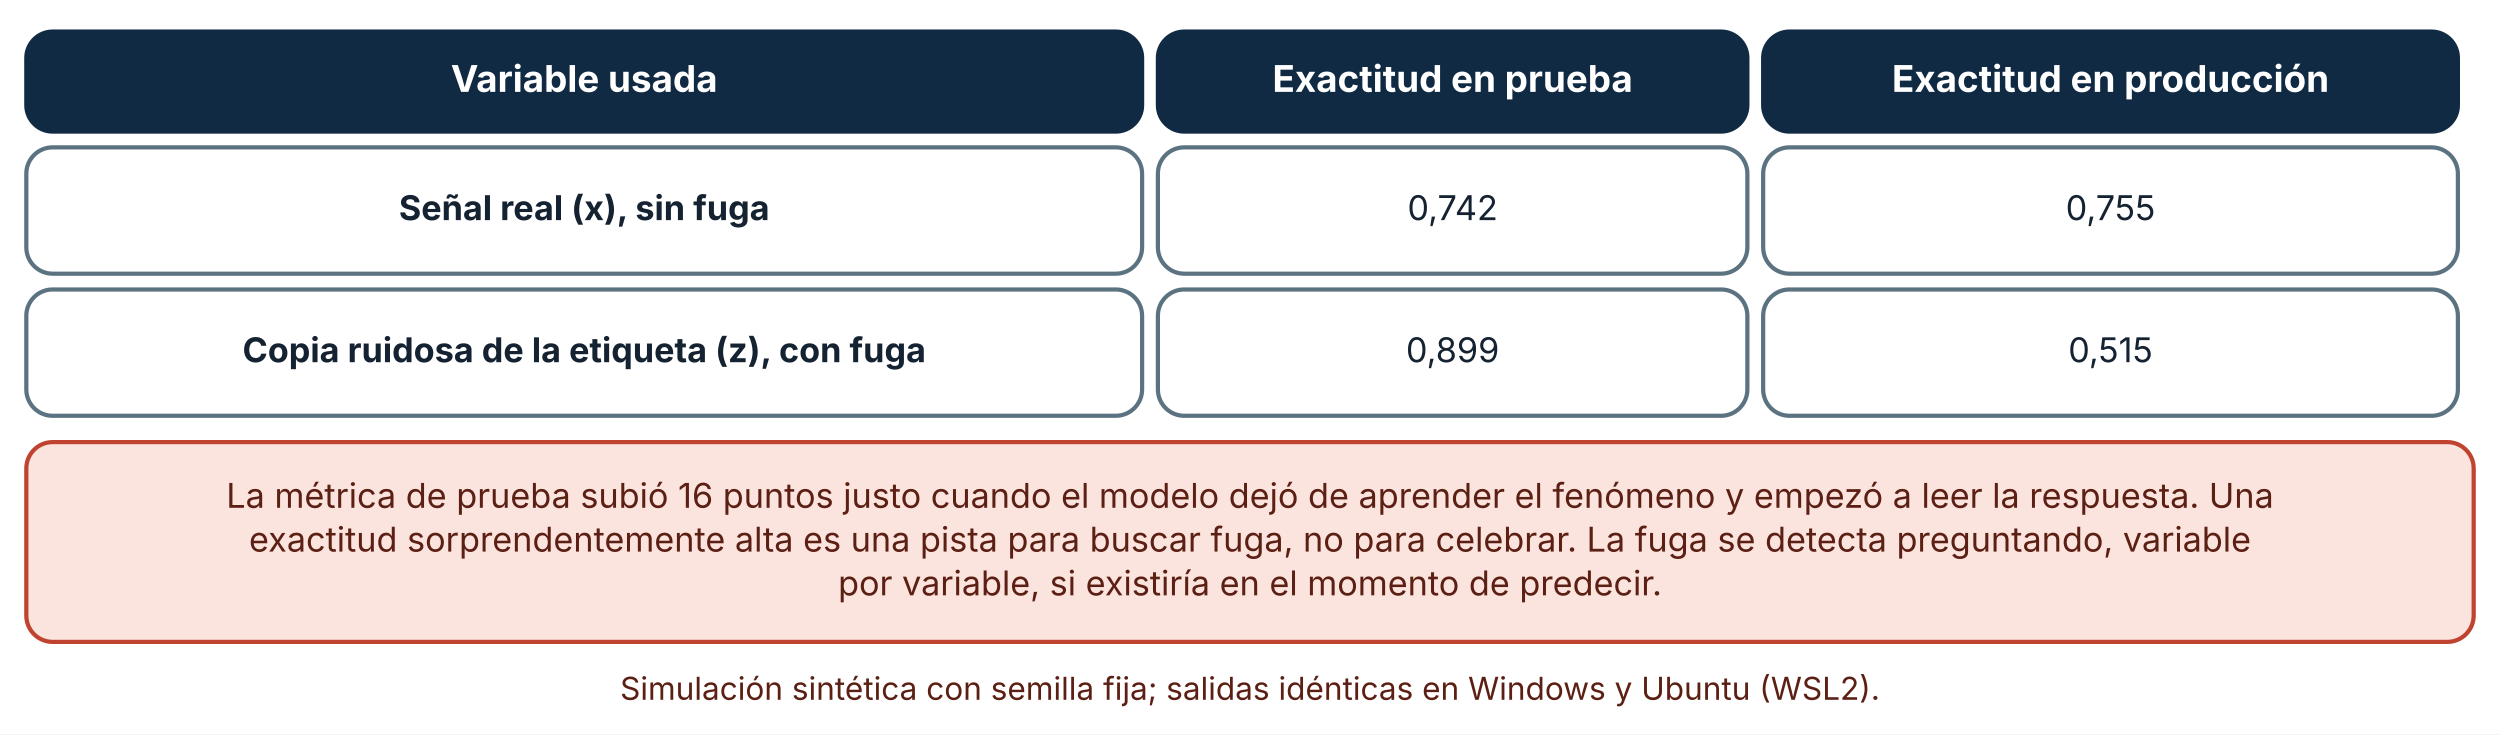
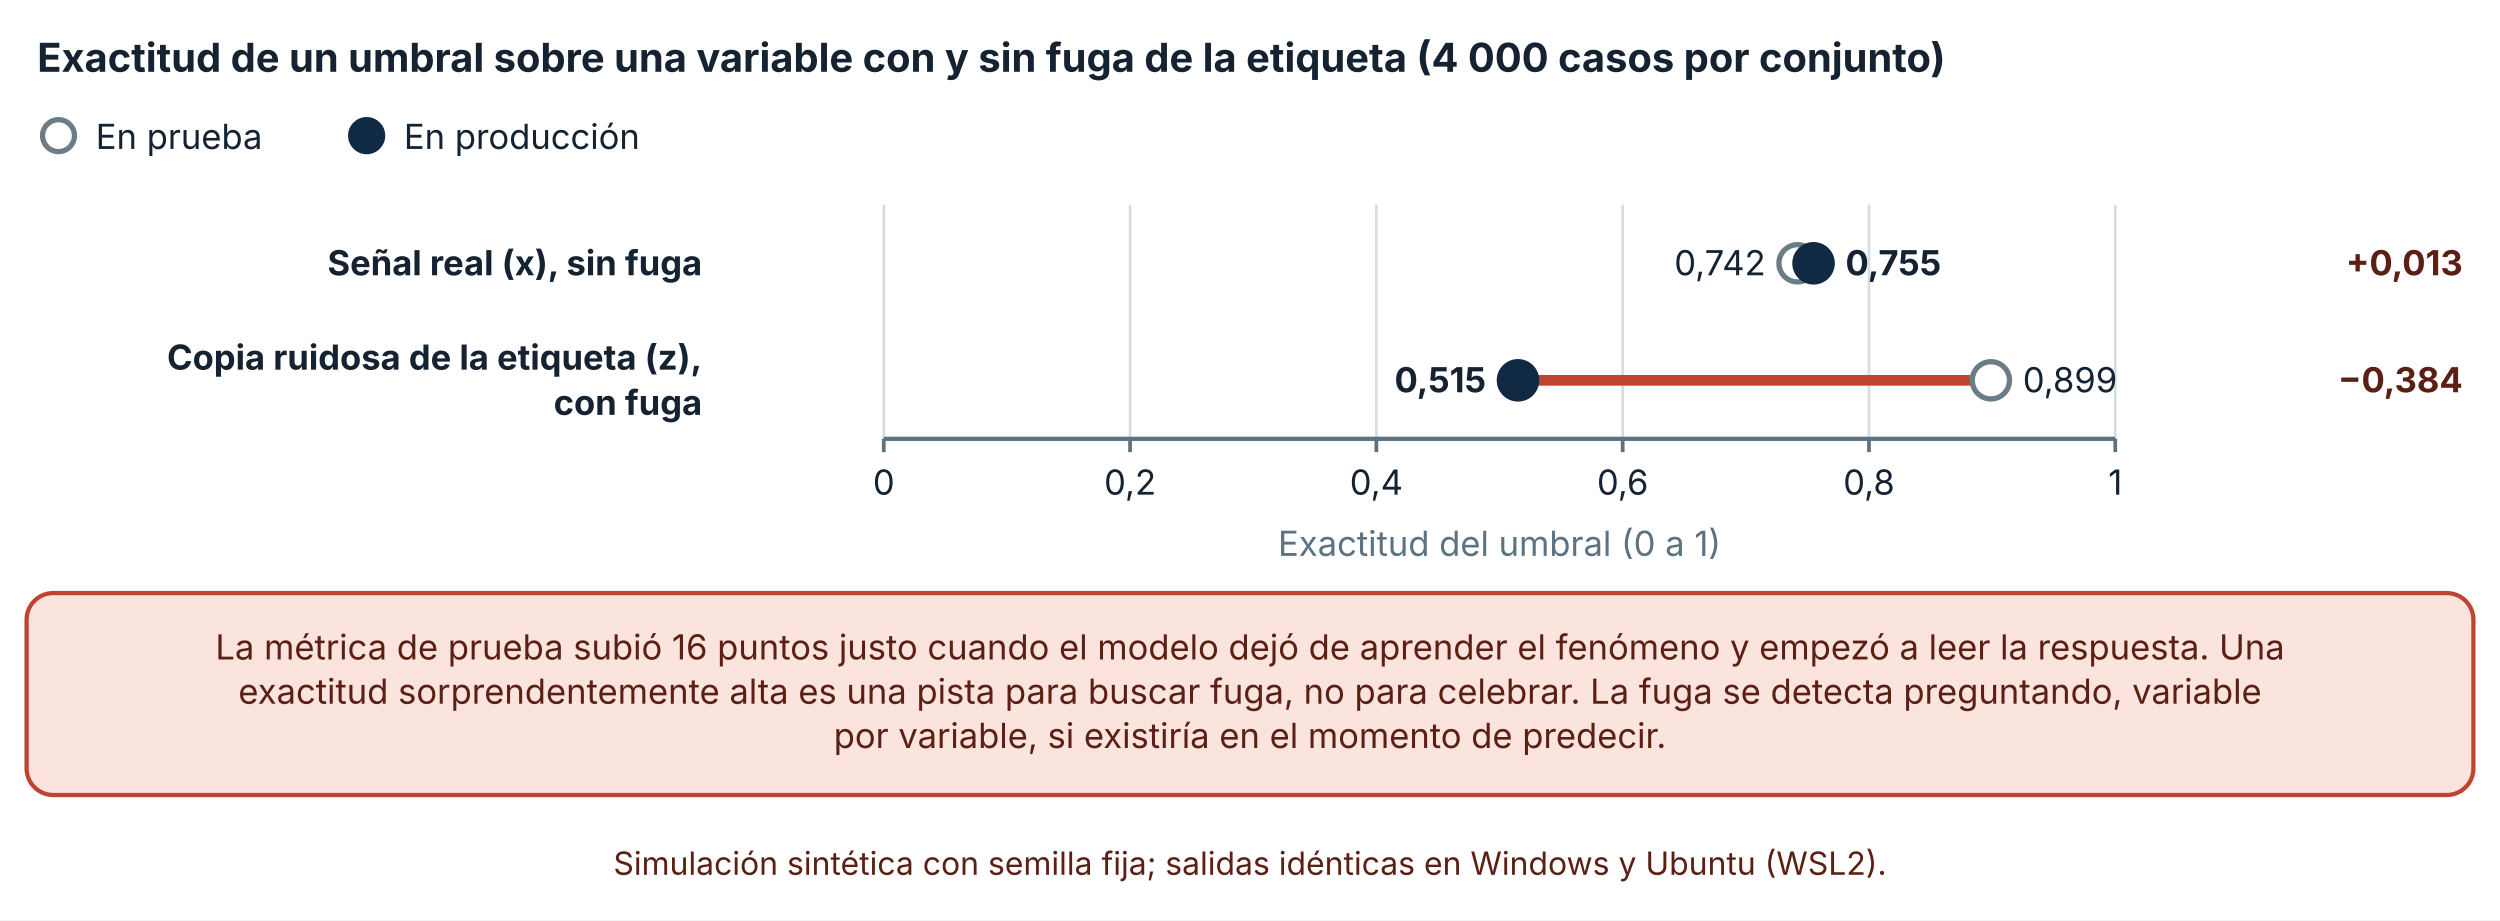
- <svg xmlns="http://www.w3.org/2000/svg" viewBox="0 0 950 279" width="950" height="279" role="img" aria-labelledby="t d" font-family="Inter, 'Segoe UI', system-ui, -apple-system, sans-serif">
+ <svg xmlns="http://www.w3.org/2000/svg" viewBox="0 0 940 346" width="940" height="346" role="img" aria-labelledby="t d" font-family="Inter, 'Segoe UI', system-ui, -apple-system, sans-serif">
  <defs>
    <marker id="arrow" viewBox="0 0 10 10" refX="9" refY="5" markerWidth="8" markerHeight="8" orient="auto-start-reverse">
      <path d="M0,0 L10,5 L0,10 z" fill="#32505f" />
    </marker>
    <marker id="arrow-coral" viewBox="0 0 10 10" refX="9" refY="5" markerWidth="8" markerHeight="8" orient="auto-start-reverse">
      <path d="M0,0 L10,5 L0,10 z" fill="#c0432f" />
    </marker>
  </defs>
-   <rect width="950" height="279" fill="#ffffff" />
-   <rect x="10" y="12" width="424" height="38" rx="10" fill="#102a43" stroke="#102a43" stroke-width="1.6" />
-   <text x="222" y="34.92" font-size="14" text-anchor="middle" font-weight="700" fill="#ffffff">
-     <tspan x="222" dy="0">Variable usada</tspan>
+   <rect width="940" height="346" fill="#ffffff" />
+   <text x="14" y="27" font-size="15" text-anchor="start" font-weight="700" fill="#142231">
+     <tspan x="14" dy="0">Exactitud de un umbral sobre una variable con y sin fuga de la etiqueta (4 000 casos por conjunto)</tspan>
  </text>
-   <rect x="440" y="12" width="224" height="38" rx="10" fill="#102a43" stroke="#102a43" stroke-width="1.6" />
-   <text x="552" y="34.92" font-size="14" text-anchor="middle" font-weight="700" fill="#ffffff">
-     <tspan x="552" dy="0">Exactitud en prueba</tspan>
+   <circle cx="22" cy="51" r="6" fill="#ffffff" stroke="#6b7c86" stroke-width="2" />
+   <text x="36" y="56" font-size="13" text-anchor="start" font-weight="400" fill="#142231">
+     <tspan x="36" dy="0">En prueba</tspan>
  </text>
-   <rect x="670" y="12" width="264" height="38" rx="10" fill="#102a43" stroke="#102a43" stroke-width="1.6" />
-   <text x="802" y="34.92" font-size="14" text-anchor="middle" font-weight="700" fill="#ffffff">
-     <tspan x="802" dy="0">Exactitud en producción</tspan>
+   <circle cx="137.86" cy="51" r="6" fill="#102a43" stroke="#102a43" stroke-width="2" />
+   <text x="151.86" y="56" font-size="13" text-anchor="start" font-weight="400" fill="#142231">
+     <tspan x="151.86" dy="0">En producción</tspan>
  </text>
-   <rect x="10" y="56" width="424" height="48" rx="10" fill="#ffffff" stroke="#5b7280" stroke-width="1.6" />
-   <text x="222" y="83.64" font-size="13" text-anchor="middle" font-weight="700" fill="#142231">
-     <tspan x="222" dy="0">Señal real (x), sin fuga</tspan>
+   <line x1="332.3" y1="77" x2="332.3" y2="165" stroke="#d5dde1" stroke-width="1" />
+   <line x1="332.3" y1="165" x2="332.3" y2="170" stroke="#5b7280" stroke-width="1.4" />
+   <text x="332.3" y="186" font-size="13" text-anchor="middle" font-weight="400" fill="#142231">
+     <tspan x="332.3" dy="0">0</tspan>
  </text>
-   <rect x="440" y="56" width="224" height="48" rx="10" fill="#ffffff" stroke="#5b7280" stroke-width="1.6" />
-   <text x="552" y="83.64" font-size="13" text-anchor="middle" font-weight="400" fill="#142231">
-     <tspan x="552" dy="0">0,742</tspan>
+   <line x1="424.908" y1="77" x2="424.908" y2="165" stroke="#d5dde1" stroke-width="1" />
+   <line x1="424.908" y1="165" x2="424.908" y2="170" stroke="#5b7280" stroke-width="1.4" />
+   <text x="424.908" y="186" font-size="13" text-anchor="middle" font-weight="400" fill="#142231">
+     <tspan x="424.908" dy="0">0,2</tspan>
  </text>
-   <rect x="670" y="56" width="264" height="48" rx="10" fill="#ffffff" stroke="#5b7280" stroke-width="1.6" />
-   <text x="802" y="83.64" font-size="13" text-anchor="middle" font-weight="400" fill="#142231">
-     <tspan x="802" dy="0">0,755</tspan>
+   <line x1="517.516" y1="77" x2="517.516" y2="165" stroke="#d5dde1" stroke-width="1" />
+   <line x1="517.516" y1="165" x2="517.516" y2="170" stroke="#5b7280" stroke-width="1.4" />
+   <text x="517.516" y="186" font-size="13" text-anchor="middle" font-weight="400" fill="#142231">
+     <tspan x="517.516" dy="0">0,4</tspan>
  </text>
-   <rect x="10" y="110" width="424" height="48" rx="10" fill="#ffffff" stroke="#5b7280" stroke-width="1.6" />
-   <text x="222" y="137.64" font-size="13" text-anchor="middle" font-weight="700" fill="#142231">
-     <tspan x="222" dy="0">Copia ruidosa de la etiqueta (z), con fuga</tspan>
+   <line x1="610.124" y1="77" x2="610.124" y2="165" stroke="#d5dde1" stroke-width="1" />
+   <line x1="610.124" y1="165" x2="610.124" y2="170" stroke="#5b7280" stroke-width="1.4" />
+   <text x="610.124" y="186" font-size="13" text-anchor="middle" font-weight="400" fill="#142231">
+     <tspan x="610.124" dy="0">0,6</tspan>
  </text>
-   <rect x="440" y="110" width="224" height="48" rx="10" fill="#ffffff" stroke="#5b7280" stroke-width="1.6" />
-   <text x="552" y="137.64" font-size="13" text-anchor="middle" font-weight="400" fill="#142231">
-     <tspan x="552" dy="0">0,899</tspan>
+   <line x1="702.732" y1="77" x2="702.732" y2="165" stroke="#d5dde1" stroke-width="1" />
+   <line x1="702.732" y1="165" x2="702.732" y2="170" stroke="#5b7280" stroke-width="1.4" />
+   <text x="702.732" y="186" font-size="13" text-anchor="middle" font-weight="400" fill="#142231">
+     <tspan x="702.732" dy="0">0,8</tspan>
  </text>
-   <rect x="670" y="110" width="264" height="48" rx="10" fill="#ffffff" stroke="#5b7280" stroke-width="1.6" />
-   <text x="802" y="137.64" font-size="13" text-anchor="middle" font-weight="400" fill="#142231">
-     <tspan x="802" dy="0">0,515</tspan>
+   <line x1="795.34" y1="77" x2="795.34" y2="165" stroke="#d5dde1" stroke-width="1" />
+   <line x1="795.34" y1="165" x2="795.34" y2="170" stroke="#5b7280" stroke-width="1.4" />
+   <text x="795.34" y="186" font-size="13" text-anchor="middle" font-weight="400" fill="#142231">
+     <tspan x="795.34" dy="0">1</tspan>
  </text>
-   <rect x="10" y="168" width="930" height="75.92" rx="10" fill="#fbe4de" stroke="#c0432f" stroke-width="1.6" />
-   <text x="475" y="192.96" font-size="13" text-anchor="middle" font-weight="400" fill="#5c1f14">
-     <tspan x="475" dy="0">La métrica de prueba subió 16 puntos justo cuando el modelo dejó de aprender el fenómeno y empezó a leer la respuesta. Una</tspan>
+   <line x1="332.3" y1="165" x2="795.34" y2="165" stroke="#5b7280" stroke-width="1.6" />
+   <text x="264" y="103.5" font-size="13" text-anchor="end" font-weight="700" fill="#142231">
+     <tspan x="264" dy="0">Señal real (x), sin fuga</tspan>
  </text>
-   <text x="475" y="209.6" font-size="13" text-anchor="middle" font-weight="400" fill="#5c1f14">
-     <tspan x="475" dy="0">exactitud sorprendentemente alta es una pista para buscar fuga, no para celebrar. La fuga se detecta preguntando, variable</tspan>
+   <text x="264" y="139" font-size="13" text-anchor="end" font-weight="700" fill="#142231">
+     <tspan x="264" dy="0">Copia ruidosa de la etiqueta (z),</tspan>
  </text>
-   <text x="475" y="226.24" font-size="13" text-anchor="middle" font-weight="400" fill="#5c1f14">
-     <tspan x="475" dy="0">por variable, si existiría en el momento de predecir.</tspan>
+   <text x="264" y="156" font-size="13" text-anchor="end" font-weight="700" fill="#142231">
+     <tspan x="264" dy="0">con fuga</tspan>
  </text>
-   <text x="475" y="265.92" font-size="12" text-anchor="middle" font-weight="400" fill="#5c1f14">
-     <tspan x="475" dy="0">Simulación sintética con semilla fija; salidas idénticas en Windows y Ubuntu (WSL2).</tspan>
+   <line x1="675.876" y1="99" x2="681.895" y2="99" stroke="#087f8c" stroke-width="4" />
+   <circle cx="675.876" cy="99" r="7" fill="#ffffff" stroke="#6b7c86" stroke-width="2" />
+   <circle cx="681.895" cy="99" r="7" fill="#102a43" stroke="#102a43" stroke-width="2" />
+   <text x="663.876" y="103.5" font-size="13" text-anchor="end" font-weight="400" fill="#142231">
+     <tspan x="663.876" dy="0">0,742</tspan>
+   </text>
+   <text x="693.895" y="103.5" font-size="13" text-anchor="start" font-weight="700" fill="#142231">
+     <tspan x="693.895" dy="0">0,755</tspan>
+   </text>
+   <text x="926" y="103.5" font-size="13" text-anchor="end" font-weight="700" fill="#5c1f14">
+     <tspan x="926" dy="0">+0,013</tspan>
+   </text>
+   <line x1="748.573" y1="143" x2="570.766" y2="143" stroke="#c0432f" stroke-width="4" />
+   <circle cx="748.573" cy="143" r="7" fill="#ffffff" stroke="#6b7c86" stroke-width="2" />
+   <circle cx="570.766" cy="143" r="7" fill="#102a43" stroke="#102a43" stroke-width="2" />
+   <text x="760.573" y="147.5" font-size="13" text-anchor="start" font-weight="400" fill="#142231">
+     <tspan x="760.573" dy="0">0,899</tspan>
+   </text>
+   <text x="558.766" y="147.5" font-size="13" text-anchor="end" font-weight="700" fill="#142231">
+     <tspan x="558.766" dy="0">0,515</tspan>
+   </text>
+   <text x="926" y="147.5" font-size="13" text-anchor="end" font-weight="700" fill="#5c1f14">
+     <tspan x="926" dy="0">−0,384</tspan>
+   </text>
+   <text x="563.82" y="209" font-size="13" text-anchor="middle" font-weight="400" fill="#5b7280">
+     <tspan x="563.82" dy="0">Exactitud del umbral (0 a 1)</tspan>
+   </text>
+   <rect x="10" y="223" width="920" height="75.92" rx="10" fill="#fbe4de" stroke="#c0432f" stroke-width="1.6" />
+   <text x="470" y="247.96" font-size="13" text-anchor="middle" font-weight="400" fill="#5c1f14">
+     <tspan x="470" dy="0">La métrica de prueba subió 16 puntos justo cuando el modelo dejó de aprender el fenómeno y empezó a leer la respuesta. Una</tspan>
+   </text>
+   <text x="470" y="264.6" font-size="13" text-anchor="middle" font-weight="400" fill="#5c1f14">
+     <tspan x="470" dy="0">exactitud sorprendentemente alta es una pista para buscar fuga, no para celebrar. La fuga se detecta preguntando, variable</tspan>
+   </text>
+   <text x="470" y="281.24" font-size="13" text-anchor="middle" font-weight="400" fill="#5c1f14">
+     <tspan x="470" dy="0">por variable, si existiría en el momento de predecir.</tspan>
+   </text>
+   <text x="470" y="328.92" font-size="12" text-anchor="middle" font-weight="400" fill="#5c1f14">
+     <tspan x="470" dy="0">Simulación sintética con semilla fija; salidas idénticas en Windows y Ubuntu (WSL2).</tspan>
  </text>
</svg>
